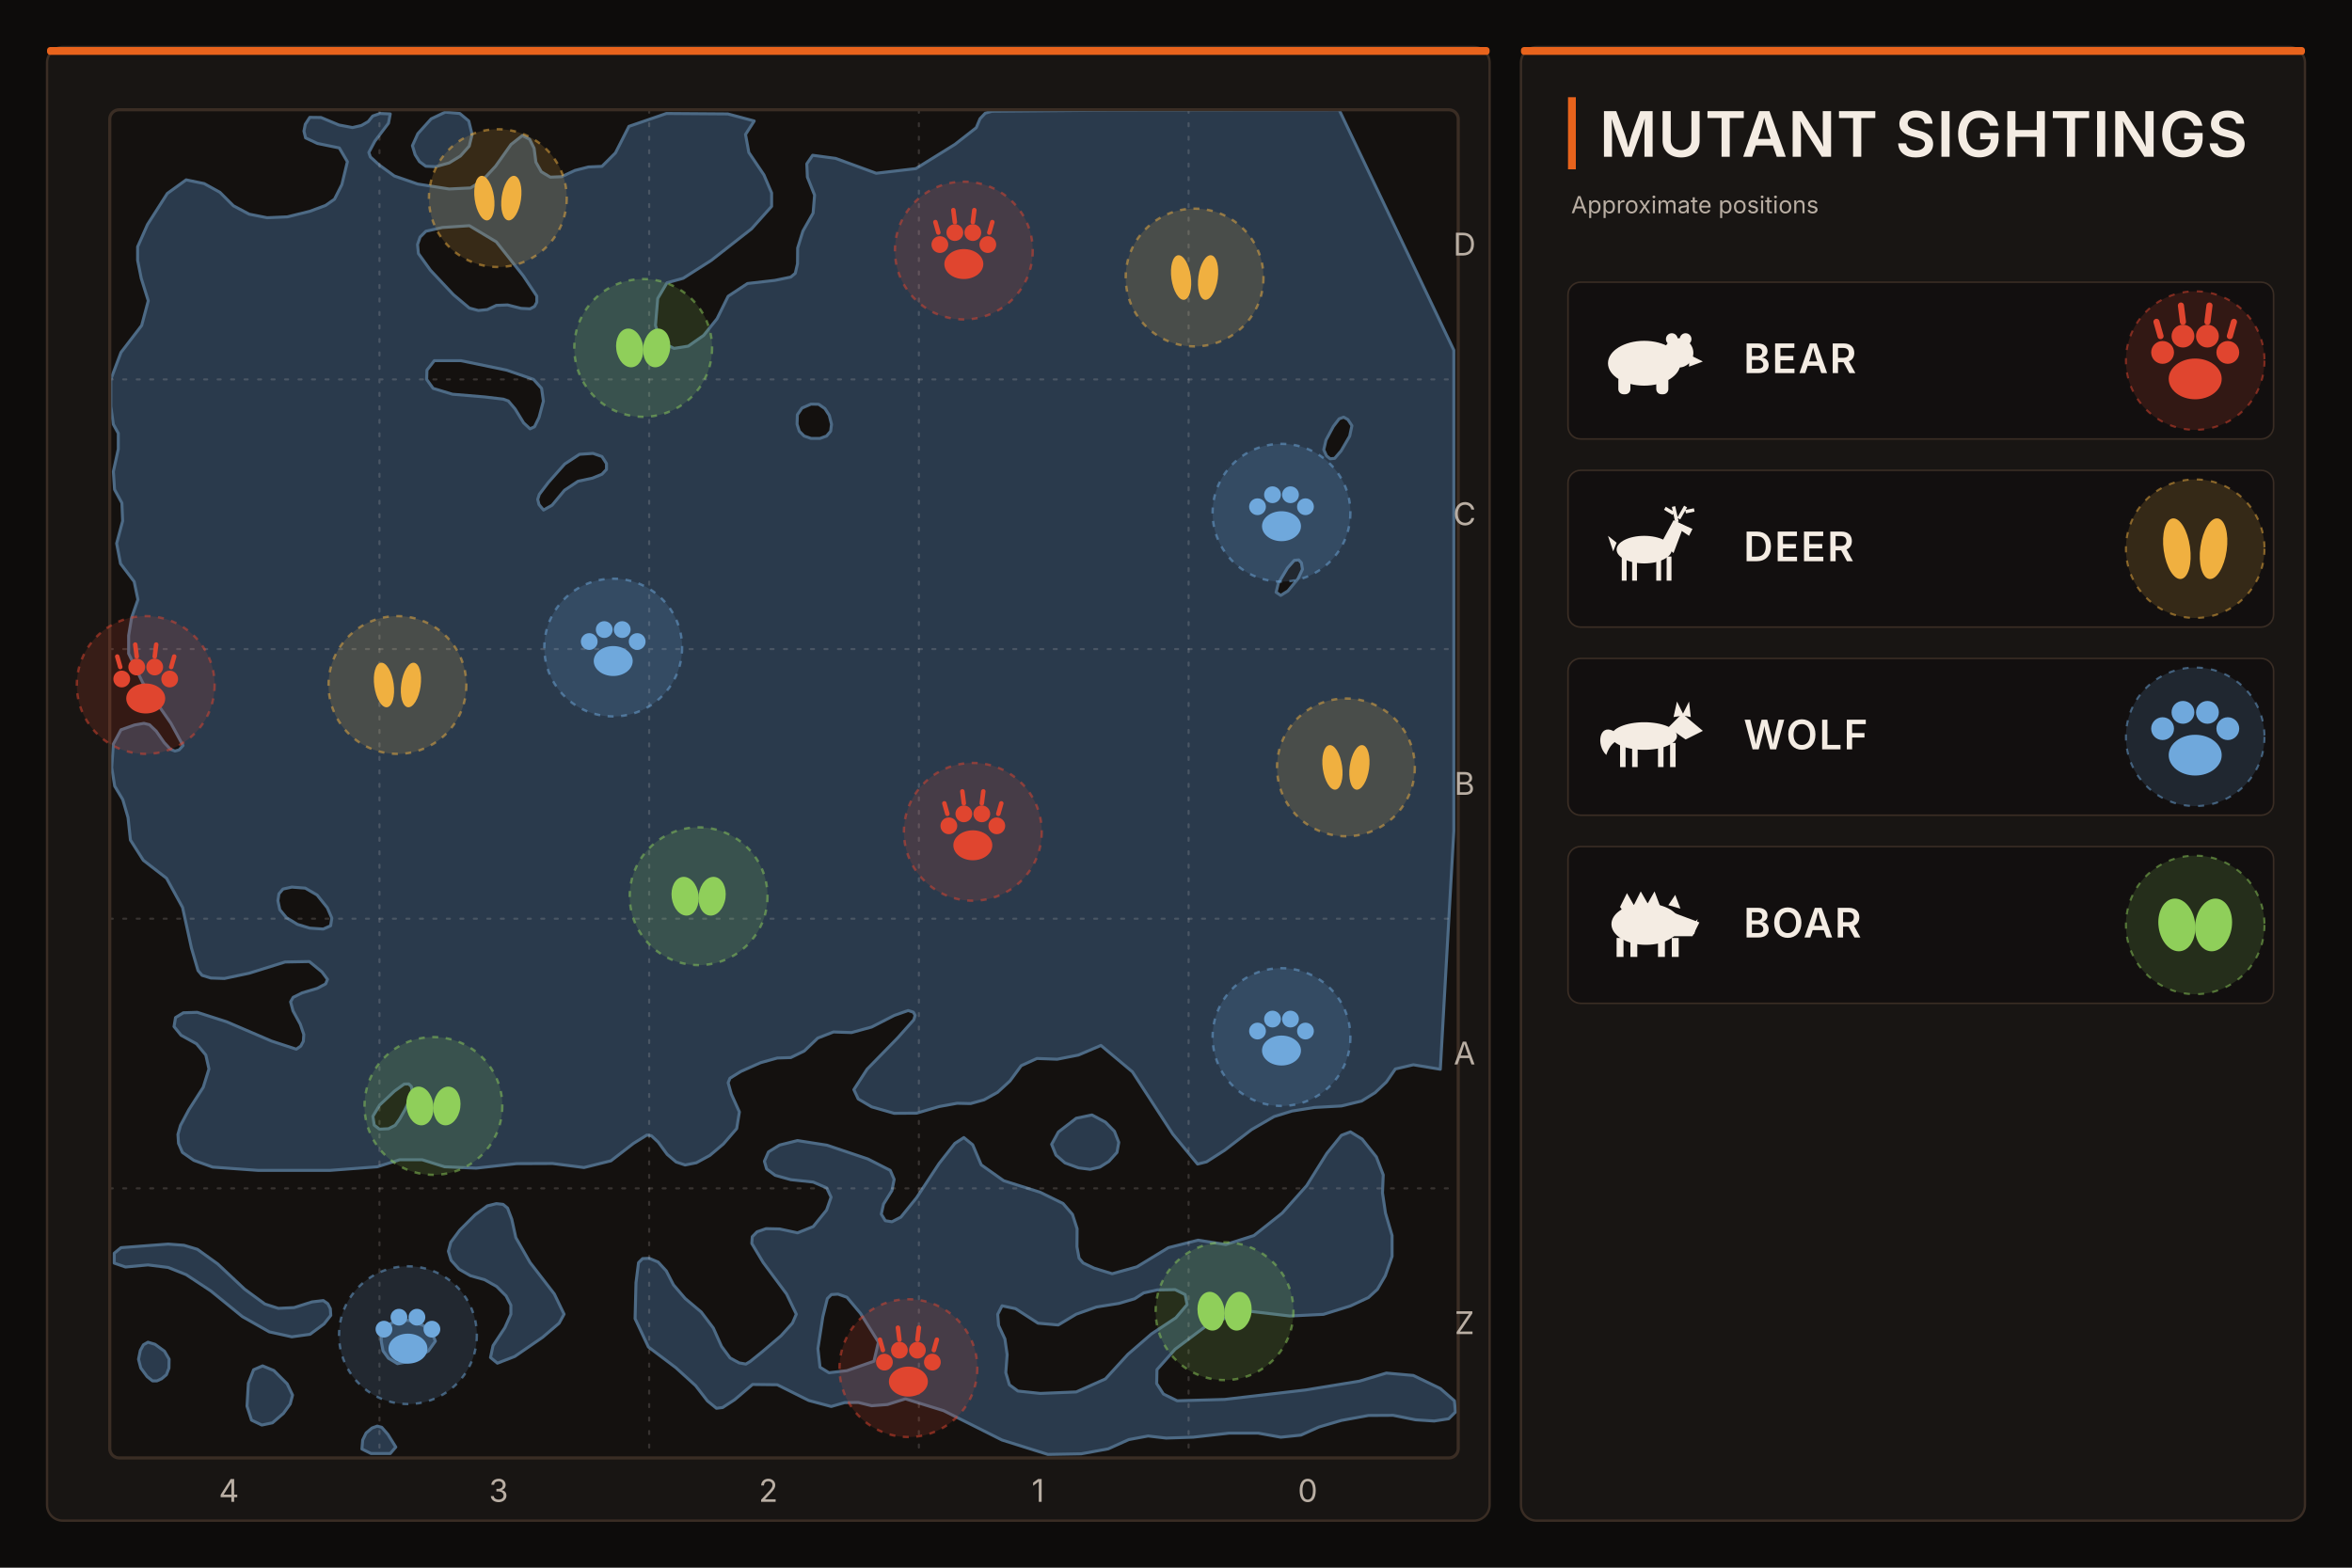
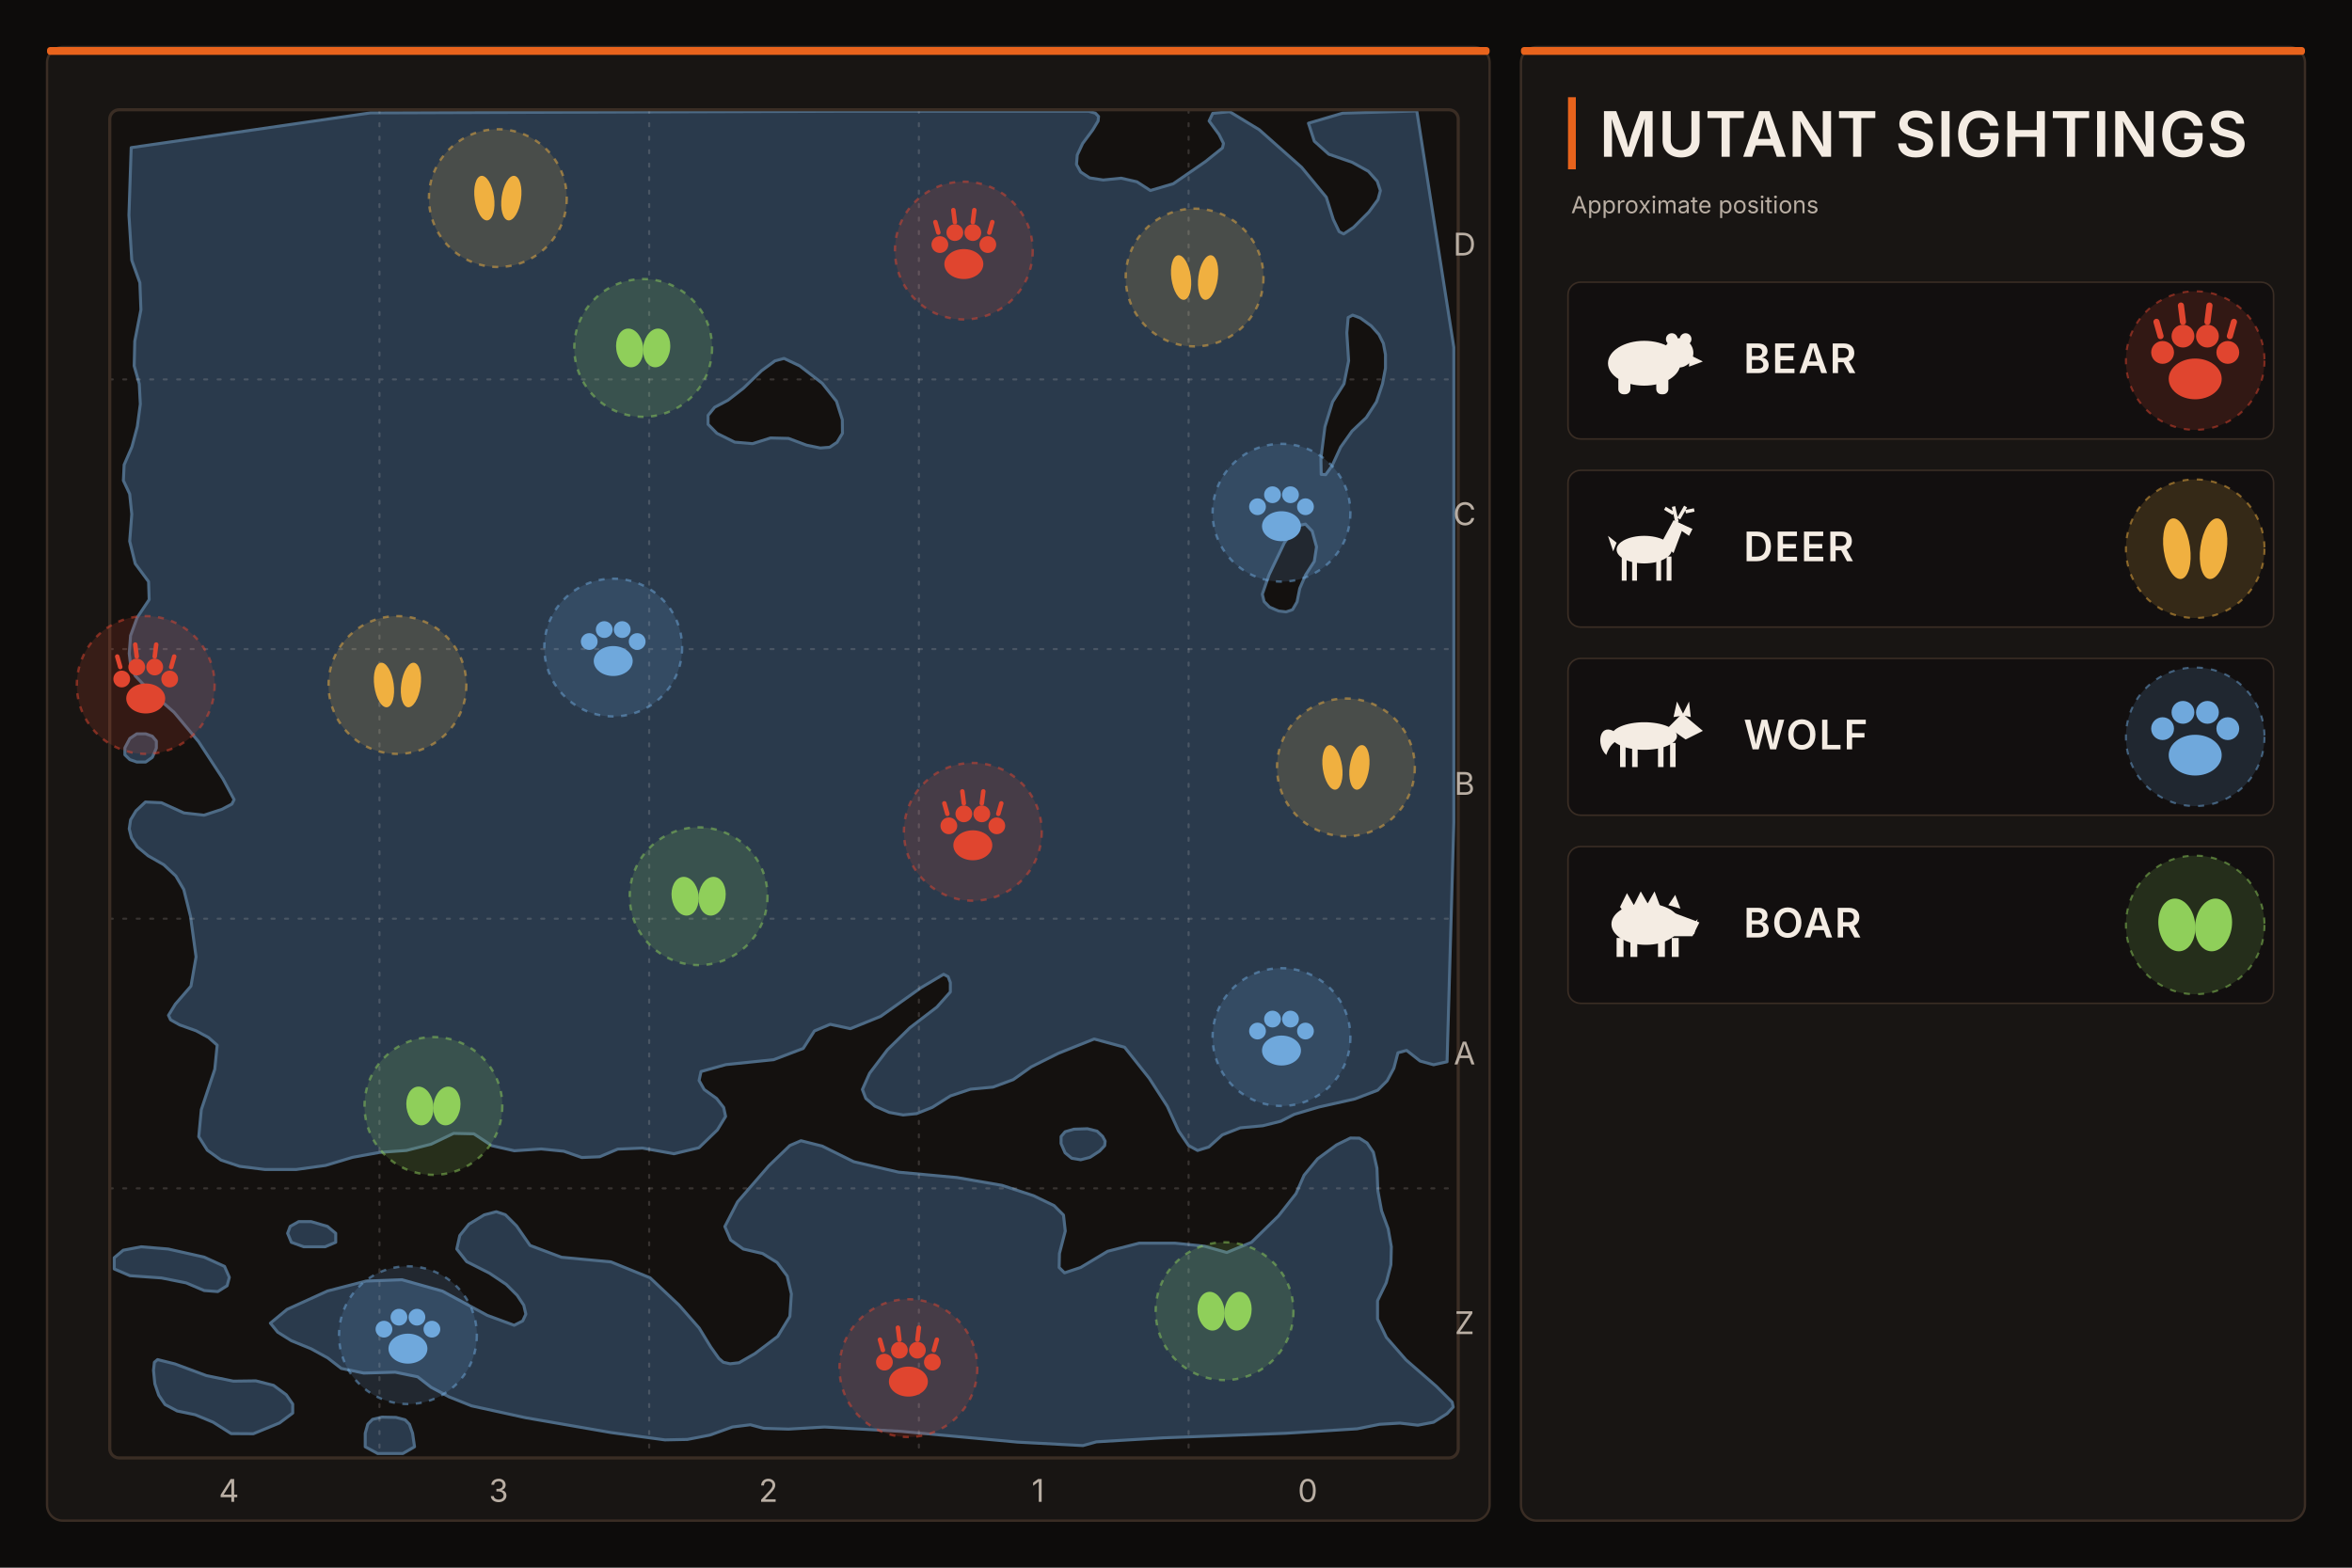
<svg xmlns="http://www.w3.org/2000/svg" viewBox="0 0 1500 1000" role="img" aria-labelledby="ttlm">
  <defs>
    <clipPath id="mapclipm">
      <rect x="0" y="0" width="900" height="900" rx="6" />
    </clipPath>
  </defs>
  <rect width="1500" height="1000" fill="#0d0c0b" />
  <rect x="30" y="30" width="920" height="940" rx="10" fill="#181513" stroke="#3a2d24" stroke-width="1.5" />
  <rect x="30" y="30" width="920" height="5" rx="2" fill="#e8631c" />
  <rect x="970" y="30" width="500" height="940" rx="10" fill="#181513" stroke="#3a2d24" stroke-width="1.5" />
  <rect x="970" y="30" width="500" height="5" rx="2" fill="#e8631c" />
  <g transform="translate(70,70) scale(0.9556)">
    <g clip-path="url(#mapclipm)">
      <rect width="900" height="900" fill="#14110f" />
-       <path d="M133.5 5.1L130.5 9.7L129.6 14.3L130.7 18.8L138.6 22.5L153.2 25.5L158.6 34.7L154.9 50L150 59.7L144 63.9L133.5 67.8L118.5 71.5L105 72.1L93 69.7L82.5 64.1L73.5 55.1L63 49.3L51 46.8L38.4 55.9L25.2 76.6L18.6 91.5L18.6 100.5L21 112.5L25.7 127.5L21.3 144L7.5 162L0.7 180L0.7 198L2.4 210L5.7 216L5.7 226.5L2.4 241.5L3.2 253.5L8.1 262.5L8.6 274.5L4.6 289.5L7.2 303L16.3 315L18.8 327L14.6 339L12.6 351L12.6 363L22 382.5L40.8 409.5L48.9 424.4L46.3 427.3L43.5 428.1L40.5 426.9L36.3 422.4L31 414.8L26.5 410.5L22.8 409.6L16.5 410.7L7.5 413.9L2.4 423.4L1.3 439.1L3.3 451.5L8.7 460.5L12.2 472.5L13.8 487.5L22.4 501L37.9 513L48.6 532.5L54.5 559.5L58.9 574.6L61.6 577.8L67.5 579.6L76.5 579.9L93 576.4L117 568.9L133.2 568.6L141.6 575.5L145.3 580.5L144.1 583.5L138.5 586.5L128.4 589.5L122.4 592.5L120.7 595.5L122.3 601.5L127.2 610.5L129.5 617.3L129.2 621.8L127.5 625L124.5 627.1L108 621.7L78 608.8L58.4 602.5L49.1 602.8L43.9 606L42.9 612L47.6 617.8L57.9 623.5L64.1 631L66.2 640.3L62.4 652.5L52.8 667.5L47.2 678L45.5 684L45.9 690L48.5 696L56.1 701.3L68.7 705.8L99 708L147 708L178.5 705.6L193.5 700.9L208.5 700.9L223.5 705.6L244.5 706.5L271.5 703.5L295.5 703.4L316.5 706.1L334.5 701.6L349.5 690L358.5 684.4L361.5 684.9L366 689.1L372 697.3L378 702.4L384 704.4L391.5 702.9L400.5 698L409.5 690.4L418.4 680.1L420.2 669L414.8 657L412.7 649.5L413.9 646.5L421.1 642L434.4 636.1L445.5 633L454.5 632.7L463.5 628.3L472.5 619.7L483 615.6L495 616L508.5 612.3L523.5 604.6L532.8 601.3L536.3 602.4L537.5 604.5L536.6 607.5L525.9 619.5L505.4 640.5L496.6 654.1L499.5 660.3L508.5 665.6L523.5 669.9L538.5 669.8L553.5 665.4L565.5 663.2L574.5 663.4L583.5 660.9L592.5 655.9L600.8 648.3L608.3 638.1L618.8 633.3L632.3 633.8L646.5 631L661.5 624.6L682.5 642.2L709.5 683.8L726 703.8L732 702.3L744 694.6L762 680.8L777 672.1L789 668.4L804 666L822 665L835.5 661.7L844.5 656.1L852 649L858 640.3L870 637.5L888 640.5L897 481.5L897 160.5L820.5 0.1L667.5 0.3L588.8 1L584.3 2.3L580.8 6L578.3 12L564.1 23.1L538 39.3L511.5 42.4L484.5 32.5L469.1 30.4L465.2 36.1L465.6 45L470.4 57L469.4 69L462.6 81L459.1 92.3L459 102.8L457.5 109.2L454.5 111.7L443.9 113.9L425.6 116L412.7 124.5L405.3 139.5L396.4 150.6L386.1 157.8L376.6 159.3L367.9 155.1L364.2 144L365.7 126L371.9 115.5L382.7 112.5L401.5 100.5L428.3 79.5L441.7 64.5L441.7 55.5L436.6 43.5L426.5 28.5L424.3 16.5L430.1 7.5L412.5 2.8L371.5 2.5L346.5 11.1L337.5 28.8L328.5 37.8L319.5 38.2L310.5 40.5L301.5 44.7L294 45L288 41.4L284.4 35L283.2 25.7L280.2 19.7L275.4 17.2L267.8 23.2L257.5 37.7L248.5 47.4L240.8 52.2L226.5 52.9L205.5 49.6L189.9 44.2L179.6 36.7L173.9 31.5L172.9 28.5L176.9 21L186 9L187.2 2.8L180.4 2.5L175.5 4.2L172.5 7.9L168 10.5L162 11.9L153 10.2L141 5.2ZM214.5 6.1L205.6 16L202 24L203.8 30L206.7 34.6L210.9 37.7L217.5 38L226.5 35.5L234 30.9L239.9 24.3L241.8 16.5L239.6 7.5L233.6 2.5L223.9 1.6ZM211 81.1L207.1 85L205.4 90L206 96L214 107.1L229.3 123.4L240 132.4L246 134L252 133.4L258 130.6L265.5 130.3L274.5 132.6L280.5 132.9L283.5 131.3L285 128.5L285 124.4L276 110.9L258 88.2L240 77.4L222 78.6ZM216.6 167.5L211.7 173.8L211.5 180L215.8 186L228.7 189.9L250.2 191.7L262.7 193.2L266 194.4L270.5 199.7L276.2 209L280.5 213L283.5 211.6L286.5 205.4L289.4 194.5L288.2 186L282.8 180L264.8 173.8L234.3 167.5ZM458.9 203.6L458.7 209.9L460.2 214.6L463.4 217.8L468 219.4L474 219.4L478.4 217.8L481.1 214.6L481.7 210L480.2 204L477.3 199.5L473.1 196.6L468 196.5L462 199.1ZM816.6 211.4L811.7 220.5L810.2 227L812.1 231.1L814.5 233L817.5 232.7L821.8 227.7L827.5 217.9L829 210.9L826.3 206.8L823.5 205.2L820.5 206.3ZM303.6 236.5L292.7 248.8L286.7 256.7L285.6 260.1L286.5 263.6L289.5 267.2L295.2 264L303.5 254L312.5 248L322.2 245.9L328.5 243.3L331.5 240.1L331.5 236.2L328.5 231.5L322.5 229.4L313.5 230ZM786 305.9L779.9 316L778.4 322.1L781.5 324.2L786.3 321.2L793 313.1L796 306.8L795.3 302.5L793.5 300.5L790.5 300.8ZM115.6 520.2L112.9 523.4L112.2 528L113.5 534L117.9 539.3L125.3 543.8L133.5 546.3L142.5 546.9L147.4 544.7L148.2 539.6L145.2 532.7L138.4 524.2L130.5 519.6L121.5 518.9ZM190 655.1L180.1 664.4L175.6 671.9L176.5 677.8L180 680.5L186 680.2L190.5 677.9L193.5 673.7L196.8 667.9L200.4 660.6L201.9 655.3L201.3 652L199.5 650.3L196.5 650.4ZM645 673.2L633.1 682.4L628.6 690.6L631.5 697.8L637.5 703L646.5 706.3L654.3 707.3L660.8 705.8L666.8 702L672.2 696L673.4 689.3L670.5 681.9L664.5 675.8L655.5 671ZM459 688.1L447 691.1L439.6 695.7L436.9 701.9L438.4 707.1L444.1 711.3L454.5 714.2L469.5 715.8L478.5 719.7L481.4 725.9L478.4 734.5L469.5 745.5L459 749.7L447 747.1L438 746.9L432 749L428.8 752.3L428.5 756.8L436.1 769.5L451.7 790.5L458.2 804L455.6 810L448 818.4L435.3 829.2L427.5 835.5L424.5 837.3L420 836.5L414 833.2L408.3 825.5L402.8 813.2L394.7 802.5L384 793.5L376.2 784.4L371.4 775.1L366 769.2L360 766.7L355.6 766.9L352.9 769.6L351.2 783L350.6 807L359.5 825.9L377.8 839.7L391 851.7L398.9 861.9L404.9 866.8L409 866.3L417 861.1L429 850.9L445.5 851.1L466.5 861.6L481.5 865.6L490.5 863L499.5 862.9L508.5 865.1L519 864.3L531 860.5L556.5 868.4L595.5 888L626.1 897.6L648.3 897.2L666.3 893.9L680.1 887.7L693 885.3L705 886.7L723 886.1L747 883.4L766.5 883.4L781.5 886.1L795 884.7L807 879.3L822 874.9L840 871.6L856.5 871.5L871.5 874.5L883.9 875.3L893.6 873.8L898.1 869.3L897.4 861.8L888 853.6L870 844.9L852 843.3L834 848.7L798 854.6L744 860.9L712.4 861.8L703.2 857.3L698.7 850.3L698.9 841L711 827.4L735 809.4L760.5 802L787.5 805.2L810 804.1L828 798.5L840 792.9L846 787.4L851.3 778.3L855.8 765.4L855.8 751.5L851.4 736.5L849.4 723L849.9 711L845.3 699L835.8 687.1L828 682.3L822 684.6L812.3 696.6L798.8 718.2L782.5 736.5L763.6 751.5L744.8 757.5L726.3 754.6L706.5 759.6L685.5 772.4L669 777L657 773.3L649.6 769.8L646.9 766.6L645.5 759L645.6 747L642.5 737.4L636.2 730.1L620.9 722.6L596.6 714.9L581.6 704.3L575.9 690.9L570 686.1L564 690L553.5 703.4L538.5 726.2L528 739.2L522 742.3L517.6 741.6L514.9 737.2L516.4 730.5L522 721.5L523.5 714L520.9 708L506 700.4L478.7 691.2ZM243.9 737.6L233.6 747.9L227.6 756L226 762L227.8 768L233.2 774L240.7 778.3L250.2 781L258.2 785.5L264.5 791.8L267.7 798L267.7 804L263.7 813L255.8 825L254.1 832.9L258.7 836.7L270.3 832.2L288.9 819.4L299.9 810L303.2 804L296.7 790.5L280.5 769.5L271 752.9L268.3 740.6L265.5 733.2L262.5 730.7L258 730.2L252 731.7ZM16.5 758.9L7.5 759.6L3 763.3L3 769.9L10.5 772.5L25.5 771.1L39 772.8L51 777.6L67.5 788.5L88.5 805.6L106.5 815.8L121.5 819.1L133.7 817.4L143 810.5L147.5 804.8L147.2 800.3L145.5 797L142.5 794.9L135 795.8L123 799.6L112.5 800.1L103.5 797.2L90 787.3L72 770.4L58.5 760.7L49.5 758L39 757.2L27 758.1ZM690 789.8L684 793.7L673.5 796.8L658.5 799.2L645 804L633 811.2L619.5 810L604.5 800.3L595.5 798.4L592.6 804.1L593.2 811.5L597.4 820.5L598.9 831L598 843L600.4 851.1L606.1 855.3L621 856.9L645 855.9L664.5 847.2L679.5 830.8L695.2 817.2L711.5 806.4L719 797.6L717.7 790.9L711 787.6L699 787.8ZM481.6 790.9L478.9 793.6L475.9 805.7L472.6 827L474 839.4L480 843.1L492 841.7L510 835.4L513 822.6L501 803.4L492 792.7L486 790.6ZM192 808.1L186 811L182.4 814.1L181.2 817.4L181.2 822.2L182.4 828.5L186 833.4L192 837L200.9 835.4L212.7 828.5L217.3 822L214.8 816L209 811.4L199.7 808.2ZM25.5 822.7L22.5 824.4L20.4 828.2L19.2 834.1L20.7 839.9L24.9 845.6L28.5 848.5L31.5 848.5L34.6 847.1L37.8 844.4L39.5 840L39.6 834L36.5 828.7L30.2 824.1ZM92.5 850.1L91.6 865.4L94.6 874.7L101.5 878L108.6 876.5L115.9 870.2L120.4 864L122 858L118.4 850.5L109.5 841.6L102 838.5L96 841.1ZM175 880L171.1 883.3L168.8 888L168.3 894L174.4 897L187.2 897L190.9 892.7L185.6 884.2L181.5 879.5L178.5 878.7Z" fill="#2a3a4c" fill-rule="evenodd" stroke="#4d6a85" stroke-width="2" stroke-linejoin="round" />
+       <path d="M14.3 25.3L12.8 70.4L14.7 100.5L20.1 115.5L20.8 133.5L16.7 154.5L16.3 171L19.7 183L20.4 196.5L18.4 211.5L14.8 225L9.6 237L9.1 247.5L13.3 256.5L14.7 270L13.3 288L17 303L25.9 315L26.3 327L18.3 339L13.9 351L13 363L14.1 372L17.1 378L26.7 388.1L42.9 402.2L59.2 421.7L75.5 446.6L83 460.5L81.5 463.5L74.8 467L62.9 470.9L49.5 469.4L34.5 462.6L23.8 462.1L17.5 468L13.9 474L13 480L14.5 486L18.4 492L25.6 498L36.1 504L44.1 511.5L49.4 520.5L53.9 538.5L57.6 565.5L54.2 585L43.8 597L39.2 604.5L40.6 607.5L46.7 610.9L57.6 614.8L65.9 619.3L71.7 624.4L70.1 640.5L61.1 667.5L59.4 685.5L65.1 694.5L74.2 701.1L86.7 705.3L103.5 707.4L124.5 707.4L144 704.7L162 699.3L180 696L198 694.7L214.5 690.5L229.5 683.3L243 683.6L255 691.5L270 694.9L288 693.7L303 695.2L315 699.4L327 698.9L339 693.8L355.5 693.1L376.5 696.9L393.2 692.9L405.5 681L411 672L409.7 666L405 660L396.7 654L393.3 648L394.6 642L411.2 637.4L443.1 634.1L462.8 626.6L470.3 614.9L480.8 610.5L494.3 613.4L514.5 605.2L541.5 586L556.5 577.1L559.5 578.7L561 582.6L561 588.9L552 599L534 612.8L519 627.5L507.1 643.2L502.3 654L504.6 660L510.6 665.1L520.2 669.3L529.5 671L538.5 670.1L549 665.9L561 658.3L574.5 653.8L589.5 652.4L603 647.4L615 638.9L633 629.9L657 620.3L677.3 625.8L693.8 646.6L705.8 665.2L713.3 681.6L720 691.4L726 694.7L733.5 692.4L742.5 684.3L754.5 679.6L769.5 678.2L781.5 675.2L790.5 670.6L807 665.7L831 660.3L846.2 654.5L852.5 648.2L857 639.8L859.7 629.5L865.5 627.9L874.5 635L883.5 637.5L892.5 635.5L897 475.8L897 158.6L872.3 0.8L822.8 2.3L800 9L803.9 21L813.6 29.7L829.2 35.1L840 41.1L845.9 47.7L848 54L846.4 60L840.4 68.2L830.1 78.5L823.5 82.9L820.5 81.4L816.6 73.3L811.9 58.4L795.4 38.4L767.1 13.3L747.4 1.3L736.1 2.4L733.7 7.5L740.3 16.5L743.3 22.5L742.6 25.5L731.4 34.5L709.8 49.4L694.5 53.9L685.5 48.1L675 45.7L663 46.9L654 45.5L648 41.6L645.2 36.5L645.7 30.2L649.3 22.5L656 13.5L659.6 7.5L659.9 4.5L657.8 2.3L653.3 1L492 1L174 2.1ZM825.6 148.9L826.8 167.6L823.7 183L816.1 195L811 211.6L808.3 232.7L808.5 243.4L811.5 243.6L815.8 237.6L821.5 225.2L829.1 214.5L838.6 205.5L845.4 195L849.4 183L851.4 172.5L851.4 163.5L850 156L847 150L841.9 144.3L834.6 139L829.5 137.1L826.5 138.7ZM435 174.2L423 185.8L412.6 193.9L403.7 198.6L399.3 204L399.3 210L405.2 216L417.1 221.9L429 222.9L441 219.1L453 219.4L465 223.9L474.2 225.8L480.5 225.3L485.4 222L489 216L488.9 206.9L485 194.6L475.5 182.6L460.5 171L450 166L444 167.6ZM783.9 289.1L773.7 310.4L769.2 323.4L770.4 328.3L774 332L780 334.6L785.1 335.2L789.4 333.7L792.4 328.5L794.2 319.5L798.1 310.5L803.9 301.5L805.4 291.8L802.5 281.3L798 276.6L792 277.8ZM13.4 419.7L10.1 425.9L10.1 430.6L13.4 433.8L18 435.4L24 435.4L28.4 432.3L31.1 426.1L31.1 421.4L28.4 418.2L24 416.6L18 416.6ZM637.6 682.2L634.9 685.4L634.9 690.1L637.6 696.3L642 699.9L648 700.9L654.2 699.3L660.6 695.1L664 691.5L664.3 688.5L662.6 685.3L658.9 681.8L652.5 680.2L643.5 680.5ZM461.3 688.2L453.9 691.4L439.8 705L419 729L410.5 745.5L414.4 754.5L422.8 760.5L435.7 763.5L445.4 769.5L452.1 778.5L454.9 790.5L453.9 805.5L445.8 818.8L430.6 830.3L420 836.4L414 837.1L409.5 836.1L406.5 833.5L401.1 825.9L393.4 813.3L379.9 797.9L360.6 779.7L334.5 769.1L301.5 766L280.5 758.1L271.5 745.1L264 737.6L258 735.6L249.9 737.7L239.7 743.9L233.6 751.5L231.6 760.5L238.2 768.9L253.4 776.6L264.6 784.1L271.9 791.4L276.3 798L277.7 804L275.6 808.5L269.9 811.4L252 804.8L222 788.6L195 781L171 781.9L145.4 788.5L118.3 800.8L107.2 810L112.1 816L121.2 821.7L134.4 827.1L145.5 833.2L154.5 840.2L169.5 843.3L190.5 842.7L205.5 845.8L214.5 852.8L226.5 859.2L241.5 865.2L277.5 873.1L334.5 883L370.5 887.9L385.5 887.6L400.5 884.7L415.5 879.3L427.5 877.8L436.5 880.2L453 880.7L477 879.3L528 882.2L606 889.4L649.5 891.7L658.5 889.2L703.5 886.5L784.5 883.5L832.5 880.5L847.5 877.5L861 876.7L873 878.1L883.5 876.1L892.5 870.4L896.6 866L895.9 862.7L885.4 852.2L865.1 834.5L852 819.5L846.1 807.2L846.1 795L851.9 783L855 771L855.3 759L853.2 747L848.8 735L846.3 721.5L845.7 706.5L843.3 695.9L839.1 689.7L834 686.5L828 686.4L818.7 691L806.1 700.3L797.1 711.2L791.7 723.5L780 738.4L762 756L745.5 762.8L730.5 758.6L711 756.6L687 756.6L666 762L648 772.8L637.2 776.4L633.6 772.8L633.8 763.5L637.7 748.5L636.5 737.8L630.2 731.5L616.5 724.9L595.5 718L565.5 712.8L526.5 709.2L496.5 702.2L475.5 691.8ZM126.1 742.2L120.4 745.4L118.7 750L121.2 756L129.5 759L143.7 759L150.8 756L150.8 750L145.3 745.4L134.4 742.2ZM21 759L9 761.3L3 766.3L3 773.8L13.5 778.3L34.5 779.8L51 783.1L63 788.2L72.1 788.9L78.3 785L79.8 779.4L76.6 772.1L63 765.9L39 760.5ZM31.9 834.3L29.8 836.1L29.2 841.5L30.1 850.5L32.7 858.1L36.9 864.3L45 868.6L57 871.1L69 876.1L81 883.7L95.8 883.8L113.3 876.6L122.1 870L122.1 864L117.8 857.8L109.3 851.5L97.5 848.5L82.5 848.7L64.5 845L43.5 837.2ZM175.4 874.2L172.2 877.4L170.5 883.5L170.5 892.5L178.8 897L195.6 897L203.4 892.5L202.1 883.5L200 877.5L197.1 874.5L191 872.9L181.7 872.7Z" fill="#2a3a4c" fill-rule="evenodd" stroke="#4d6a85" stroke-width="2" stroke-linejoin="round" />
      <path d="M180 0V900M0 180H900" stroke="#f4ece3" stroke-opacity=".16" stroke-width="1.4" stroke-dasharray="2 7" stroke-linecap="round" fill="none" />
      <path d="M360 0V900M0 360H900" stroke="#f4ece3" stroke-opacity=".16" stroke-width="1.4" stroke-dasharray="2 7" stroke-linecap="round" fill="none" />
      <path d="M540 0V900M0 540H900" stroke="#f4ece3" stroke-opacity=".16" stroke-width="1.4" stroke-dasharray="2 7" stroke-linecap="round" fill="none" />
      <path d="M720 0V900M0 720H900" stroke="#f4ece3" stroke-opacity=".16" stroke-width="1.4" stroke-dasharray="2 7" stroke-linecap="round" fill="none" />
    </g>
  </g>
  <rect x="70" y="70" width="860" height="860" rx="6" fill="none" stroke="#3a2d24" stroke-width="2" />
  <text x="146" y="958" text-anchor="middle" font-family="Oswald,Inter,Arial,sans-serif" font-size="20" fill="#b9aea3">4</text>
  <text x="934" y="163" text-anchor="middle" font-family="Oswald,Inter,Arial,sans-serif" font-size="20" fill="#b9aea3">D</text>
  <text x="318" y="958" text-anchor="middle" font-family="Oswald,Inter,Arial,sans-serif" font-size="20" fill="#b9aea3">3</text>
  <text x="934" y="335" text-anchor="middle" font-family="Oswald,Inter,Arial,sans-serif" font-size="20" fill="#b9aea3">C</text>
  <text x="490" y="958" text-anchor="middle" font-family="Oswald,Inter,Arial,sans-serif" font-size="20" fill="#b9aea3">2</text>
  <text x="934" y="507" text-anchor="middle" font-family="Oswald,Inter,Arial,sans-serif" font-size="20" fill="#b9aea3">B</text>
  <text x="662" y="958" text-anchor="middle" font-family="Oswald,Inter,Arial,sans-serif" font-size="20" fill="#b9aea3">1</text>
  <text x="934" y="679" text-anchor="middle" font-family="Oswald,Inter,Arial,sans-serif" font-size="20" fill="#b9aea3">A</text>
  <text x="834" y="958" text-anchor="middle" font-family="Oswald,Inter,Arial,sans-serif" font-size="20" fill="#b9aea3">0</text>
  <text x="934" y="851" text-anchor="middle" font-family="Oswald,Inter,Arial,sans-serif" font-size="20" fill="#b9aea3">Z</text>
  <g transform="translate(70,70) scale(0.9556)">
    <g transform="translate(259,59)">
      <circle r="46" fill="#f0b040" fill-opacity=".16" stroke="#f0b040" stroke-opacity=".5" stroke-width="1.6" stroke-dasharray="4 5" />
      <g fill="#f0b040">
        <ellipse cx="-9" cy="0" rx="6.5" ry="15" transform="rotate(-8 -9 0)" />
        <ellipse cx="9" cy="0" rx="6.5" ry="15" transform="rotate(8 9 0)" />
      </g>
    </g>
    <g transform="translate(724,112)">
      <circle r="46" fill="#f0b040" fill-opacity=".16" stroke="#f0b040" stroke-opacity=".5" stroke-width="1.6" stroke-dasharray="4 5" />
      <g fill="#f0b040">
        <ellipse cx="-9" cy="0" rx="6.5" ry="15" transform="rotate(-8 -9 0)" />
        <ellipse cx="9" cy="0" rx="6.5" ry="15" transform="rotate(8 9 0)" />
      </g>
    </g>
    <g transform="translate(192,384)">
      <circle r="46" fill="#f0b040" fill-opacity=".16" stroke="#f0b040" stroke-opacity=".5" stroke-width="1.6" stroke-dasharray="4 5" />
      <g fill="#f0b040">
        <ellipse cx="-9" cy="0" rx="6.5" ry="15" transform="rotate(-8 -9 0)" />
        <ellipse cx="9" cy="0" rx="6.5" ry="15" transform="rotate(8 9 0)" />
      </g>
    </g>
    <g transform="translate(825,439)">
      <circle r="46" fill="#f0b040" fill-opacity=".16" stroke="#f0b040" stroke-opacity=".5" stroke-width="1.6" stroke-dasharray="4 5" />
      <g fill="#f0b040">
        <ellipse cx="-9" cy="0" rx="6.5" ry="15" transform="rotate(-8 -9 0)" />
        <ellipse cx="9" cy="0" rx="6.5" ry="15" transform="rotate(8 9 0)" />
      </g>
    </g>
    <g transform="translate(570,94)">
      <circle r="46" fill="#e0452f" fill-opacity=".16" stroke="#e0452f" stroke-opacity=".5" stroke-width="1.6" stroke-dasharray="4 5" />
      <g fill="#e0452f">
        <ellipse cx="0" cy="9" rx="13" ry="10" />
        <circle cx="-16" cy="-4" r="5.6" />
        <circle cx="-6" cy="-12" r="5.6" />
        <circle cx="6" cy="-12" r="5.6" />
        <circle cx="16" cy="-4" r="5.6" />
        <path d="M-17,-12 l-2,-7 M-6,-19 l-1,-8 M6,-19 l1,-8 M17,-12 l2,-7" stroke="#e0452f" stroke-width="3" stroke-linecap="round" />
      </g>
    </g>
    <g transform="translate(576,482)">
      <circle r="46" fill="#e0452f" fill-opacity=".16" stroke="#e0452f" stroke-opacity=".5" stroke-width="1.6" stroke-dasharray="4 5" />
      <g fill="#e0452f">
        <ellipse cx="0" cy="9" rx="13" ry="10" />
        <circle cx="-16" cy="-4" r="5.6" />
        <circle cx="-6" cy="-12" r="5.6" />
        <circle cx="6" cy="-12" r="5.6" />
        <circle cx="16" cy="-4" r="5.6" />
        <path d="M-17,-12 l-2,-7 M-6,-19 l-1,-8 M6,-19 l1,-8 M17,-12 l2,-7" stroke="#e0452f" stroke-width="3" stroke-linecap="round" />
      </g>
    </g>
    <g transform="translate(24,384)">
      <circle r="46" fill="#e0452f" fill-opacity=".16" stroke="#e0452f" stroke-opacity=".5" stroke-width="1.6" stroke-dasharray="4 5" />
      <g fill="#e0452f">
        <ellipse cx="0" cy="9" rx="13" ry="10" />
        <circle cx="-16" cy="-4" r="5.6" />
        <circle cx="-6" cy="-12" r="5.6" />
        <circle cx="6" cy="-12" r="5.6" />
        <circle cx="16" cy="-4" r="5.6" />
        <path d="M-17,-12 l-2,-7 M-6,-19 l-1,-8 M6,-19 l1,-8 M17,-12 l2,-7" stroke="#e0452f" stroke-width="3" stroke-linecap="round" />
      </g>
    </g>
    <g transform="translate(533,840)">
      <circle r="46" fill="#e0452f" fill-opacity=".16" stroke="#e0452f" stroke-opacity=".5" stroke-width="1.6" stroke-dasharray="4 5" />
      <g fill="#e0452f">
        <ellipse cx="0" cy="9" rx="13" ry="10" />
        <circle cx="-16" cy="-4" r="5.6" />
        <circle cx="-6" cy="-12" r="5.6" />
        <circle cx="6" cy="-12" r="5.6" />
        <circle cx="16" cy="-4" r="5.6" />
        <path d="M-17,-12 l-2,-7 M-6,-19 l-1,-8 M6,-19 l1,-8 M17,-12 l2,-7" stroke="#e0452f" stroke-width="3" stroke-linecap="round" />
      </g>
    </g>
    <g transform="translate(356,159)">
      <circle r="46" fill="#8fcf5a" fill-opacity=".16" stroke="#8fcf5a" stroke-opacity=".5" stroke-width="1.6" stroke-dasharray="4 5" />
      <g fill="#8fcf5a">
        <ellipse cx="-9" cy="0" rx="9" ry="13" transform="rotate(-8 -9 0)" />
        <ellipse cx="9" cy="0" rx="9" ry="13" transform="rotate(8 9 0)" />
      </g>
    </g>
    <g transform="translate(393,525)">
      <circle r="46" fill="#8fcf5a" fill-opacity=".16" stroke="#8fcf5a" stroke-opacity=".5" stroke-width="1.6" stroke-dasharray="4 5" />
      <g fill="#8fcf5a">
        <ellipse cx="-9" cy="0" rx="9" ry="13" transform="rotate(-8 -9 0)" />
        <ellipse cx="9" cy="0" rx="9" ry="13" transform="rotate(8 9 0)" />
      </g>
    </g>
    <g transform="translate(216,665)">
      <circle r="46" fill="#8fcf5a" fill-opacity=".16" stroke="#8fcf5a" stroke-opacity=".5" stroke-width="1.6" stroke-dasharray="4 5" />
      <g fill="#8fcf5a">
        <ellipse cx="-9" cy="0" rx="9" ry="13" transform="rotate(-8 -9 0)" />
        <ellipse cx="9" cy="0" rx="9" ry="13" transform="rotate(8 9 0)" />
      </g>
    </g>
    <g transform="translate(744,802)">
      <circle r="46" fill="#8fcf5a" fill-opacity=".16" stroke="#8fcf5a" stroke-opacity=".5" stroke-width="1.6" stroke-dasharray="4 5" />
      <g fill="#8fcf5a">
        <ellipse cx="-9" cy="0" rx="9" ry="13" transform="rotate(-8 -9 0)" />
        <ellipse cx="9" cy="0" rx="9" ry="13" transform="rotate(8 9 0)" />
      </g>
    </g>
    <g transform="translate(336,359)">
      <circle r="46" fill="#6fa8dc" fill-opacity=".16" stroke="#6fa8dc" stroke-opacity=".5" stroke-width="1.6" stroke-dasharray="4 5" />
      <g fill="#6fa8dc">
        <ellipse cx="0" cy="9" rx="13" ry="10" />
        <circle cx="-16" cy="-4" r="5.6" />
        <circle cx="-6" cy="-12" r="5.6" />
        <circle cx="6" cy="-12" r="5.6" />
        <circle cx="16" cy="-4" r="5.6" />
      </g>
    </g>
    <g transform="translate(782,269)">
      <circle r="46" fill="#6fa8dc" fill-opacity=".16" stroke="#6fa8dc" stroke-opacity=".5" stroke-width="1.6" stroke-dasharray="4 5" />
      <g fill="#6fa8dc">
        <ellipse cx="0" cy="9" rx="13" ry="10" />
        <circle cx="-16" cy="-4" r="5.6" />
        <circle cx="-6" cy="-12" r="5.6" />
        <circle cx="6" cy="-12" r="5.6" />
        <circle cx="16" cy="-4" r="5.6" />
      </g>
    </g>
    <g transform="translate(782,619)">
      <circle r="46" fill="#6fa8dc" fill-opacity=".16" stroke="#6fa8dc" stroke-opacity=".5" stroke-width="1.6" stroke-dasharray="4 5" />
      <g fill="#6fa8dc">
        <ellipse cx="0" cy="9" rx="13" ry="10" />
        <circle cx="-16" cy="-4" r="5.6" />
        <circle cx="-6" cy="-12" r="5.6" />
        <circle cx="6" cy="-12" r="5.6" />
        <circle cx="16" cy="-4" r="5.6" />
      </g>
    </g>
    <g transform="translate(199,818)">
      <circle r="46" fill="#6fa8dc" fill-opacity=".16" stroke="#6fa8dc" stroke-opacity=".5" stroke-width="1.6" stroke-dasharray="4 5" />
      <g fill="#6fa8dc">
        <ellipse cx="0" cy="9" rx="13" ry="10" />
        <circle cx="-16" cy="-4" r="5.6" />
        <circle cx="-6" cy="-12" r="5.6" />
        <circle cx="6" cy="-12" r="5.6" />
        <circle cx="16" cy="-4" r="5.6" />
      </g>
    </g>
  </g>
  <rect x="1000" y="62" width="5" height="46" fill="#e8631c" />
  <text x="1020" y="100" font-family="Oswald,Inter,Arial,sans-serif" font-weight="600" font-size="40" letter-spacing=".5" fill="#f4ece3">MUTANT SIGHTINGS</text>
  <text x="1002" y="136" font-family="Inter,Arial,sans-serif" font-size="15" fill="#b9aea3">Approximate positions</text>
  <rect x="1000" y="180" width="450" height="100" rx="8" fill="#0d0c0b" fill-opacity=".55" stroke="#3a2d24" />
  <g fill="#f4ece3" color="#f4ece3" transform="translate(1020,202) scale(1.1)">
    <ellipse cx="26" cy="27" rx="21" ry="13" />
    <circle cx="46" cy="21" r="8.5" />
    <circle cx="42" cy="13" r="3.4" />
    <circle cx="50" cy="13" r="3.4" />
    <polygon points="52,22 60,26 52,29" />
    <rect x="11" y="34" width="7" height="11" rx="3" />
    <rect x="33" y="34" width="7" height="11" rx="3" />
  </g>
  <text x="1112" y="238" font-family="Oswald,Inter,Arial,sans-serif" font-weight="600" font-size="26" letter-spacing=".04em" fill="#f4ece3">BEAR</text>
  <g transform="translate(1400,230) scale(1.3)">
    <circle r="34" fill="#e0452f" fill-opacity=".16" stroke="#e0452f" stroke-opacity=".5" stroke-dasharray="3 4" />
    <g fill="#e0452f">
      <ellipse cx="0" cy="9" rx="13" ry="10" />
      <circle cx="-16" cy="-4" r="5.6" />
      <circle cx="-6" cy="-12" r="5.6" />
      <circle cx="6" cy="-12" r="5.6" />
      <circle cx="16" cy="-4" r="5.6" />
      <path d="M-17,-12 l-2,-7 M-6,-19 l-1,-8 M6,-19 l1,-8 M17,-12 l2,-7" stroke="#e0452f" stroke-width="3" stroke-linecap="round" />
    </g>
  </g>
  <rect x="1000" y="300" width="450" height="100" rx="8" fill="#0d0c0b" fill-opacity=".55" stroke="#3a2d24" />
  <g fill="#f4ece3" color="#f4ece3" transform="translate(1020,322) scale(1.1)">
    <ellipse cx="26" cy="26" rx="16" ry="8" />
    <polygon points="36,22 43,9 49,12 43,28" />
    <polygon points="43,9 54,14 52,18 46,14" />
    <rect x="13" y="30" width="2.8" height="14" />
    <rect x="19" y="30" width="2.8" height="14" />
    <rect x="33" y="30" width="2.8" height="14" />
    <rect x="39" y="30" width="2.8" height="14" />
    <path d="M45,10 L43,1 M43,5 L38,2 M46,8 L50,1 M50,4 L55,3" stroke="currentColor" stroke-width="2" fill="none" />
    <polygon points="10,22 5,18 8,27" />
  </g>
  <text x="1112" y="358" font-family="Oswald,Inter,Arial,sans-serif" font-weight="600" font-size="26" letter-spacing=".04em" fill="#f4ece3">DEER</text>
  <g transform="translate(1400,350) scale(1.3)">
    <circle r="34" fill="#f0b040" fill-opacity=".16" stroke="#f0b040" stroke-opacity=".5" stroke-dasharray="3 4" />
    <g fill="#f0b040">
      <ellipse cx="-9" cy="0" rx="6.5" ry="15" transform="rotate(-8 -9 0)" />
      <ellipse cx="9" cy="0" rx="6.5" ry="15" transform="rotate(8 9 0)" />
    </g>
  </g>
  <rect x="1000" y="420" width="450" height="100" rx="8" fill="#0d0c0b" fill-opacity=".55" stroke="#3a2d24" />
  <g fill="#f4ece3" color="#f4ece3" transform="translate(1020,442) scale(1.1)">
    <ellipse cx="26" cy="25" rx="19" ry="8" />
    <polygon points="40,20 48,12 60,22 50,27" />
    <polygon points="43,14 45,5 49,13" />
    <polygon points="48,13 52,5 53,14" />
    <path d="M8,22 C0,18 -2,30 4,36 C6,30 9,28 12,27 Z" />
    <rect x="12" y="29" width="3.2" height="14" />
    <rect x="19" y="29" width="3.2" height="14" />
    <rect x="34" y="29" width="3.2" height="14" />
    <rect x="41" y="29" width="3.2" height="14" />
  </g>
  <text x="1112" y="478" font-family="Oswald,Inter,Arial,sans-serif" font-weight="600" font-size="26" letter-spacing=".04em" fill="#f4ece3">WOLF</text>
  <g transform="translate(1400,470) scale(1.3)">
    <circle r="34" fill="#6fa8dc" fill-opacity=".16" stroke="#6fa8dc" stroke-opacity=".5" stroke-dasharray="3 4" />
    <g fill="#6fa8dc">
      <ellipse cx="0" cy="9" rx="13" ry="10" />
      <circle cx="-16" cy="-4" r="5.6" />
      <circle cx="-6" cy="-12" r="5.6" />
      <circle cx="6" cy="-12" r="5.6" />
      <circle cx="16" cy="-4" r="5.6" />
    </g>
  </g>
  <rect x="1000" y="540" width="450" height="100" rx="8" fill="#0d0c0b" fill-opacity=".55" stroke="#3a2d24" />
  <g fill="#f4ece3" color="#f4ece3" transform="translate(1020,562) scale(1.1)">
    <ellipse cx="27" cy="25" rx="20" ry="12" />
    <polygon points="12,15 16,7 20,14 24,6 28,13 32,6 35,14 36,16 14,18" />
    <polygon points="42,18 58,24 54,32 42,32" />
    <polygon points="52,28 57,22 55,31" />
    <polygon points="40,14 44,8 47,16" />
    <rect x="10" y="33" width="4" height="11" />
    <rect x="18" y="33" width="4" height="11" />
    <rect x="34" y="33" width="4" height="11" />
    <rect x="42" y="33" width="4" height="11" />
  </g>
  <text x="1112" y="598" font-family="Oswald,Inter,Arial,sans-serif" font-weight="600" font-size="26" letter-spacing=".04em" fill="#f4ece3">BOAR</text>
  <g transform="translate(1400,590) scale(1.3)">
    <circle r="34" fill="#8fcf5a" fill-opacity=".16" stroke="#8fcf5a" stroke-opacity=".5" stroke-dasharray="3 4" />
    <g fill="#8fcf5a">
      <ellipse cx="-9" cy="0" rx="9" ry="13" transform="rotate(-8 -9 0)" />
      <ellipse cx="9" cy="0" rx="9" ry="13" transform="rotate(8 9 0)" />
    </g>
  </g>
</svg>
